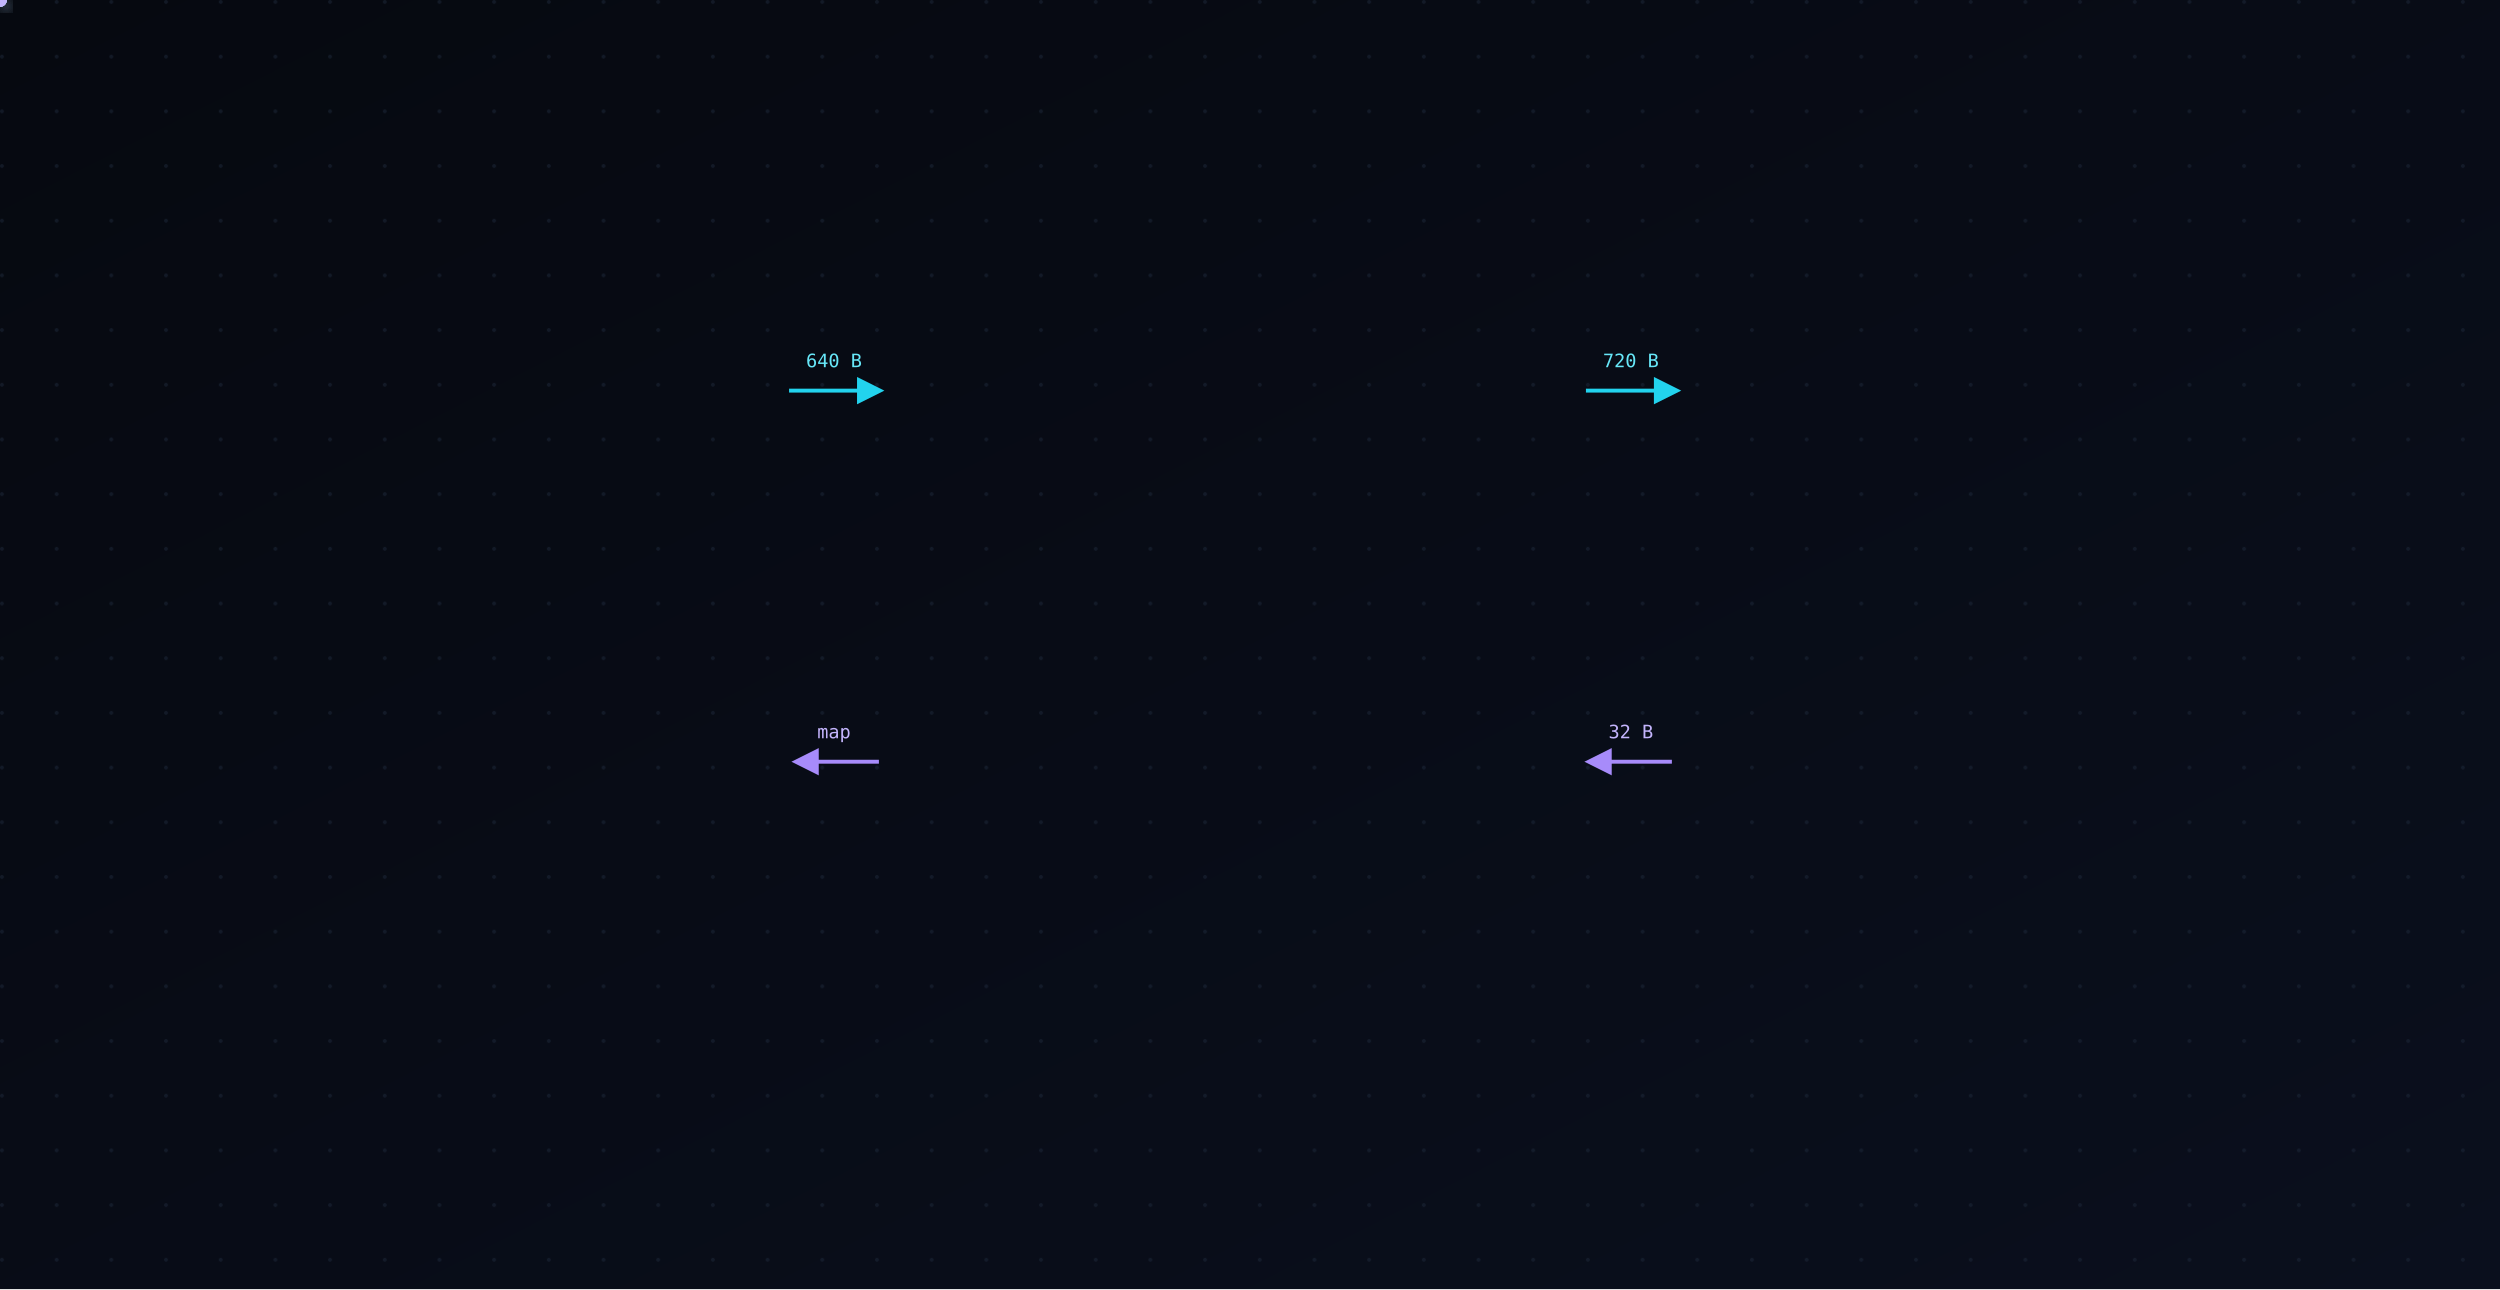
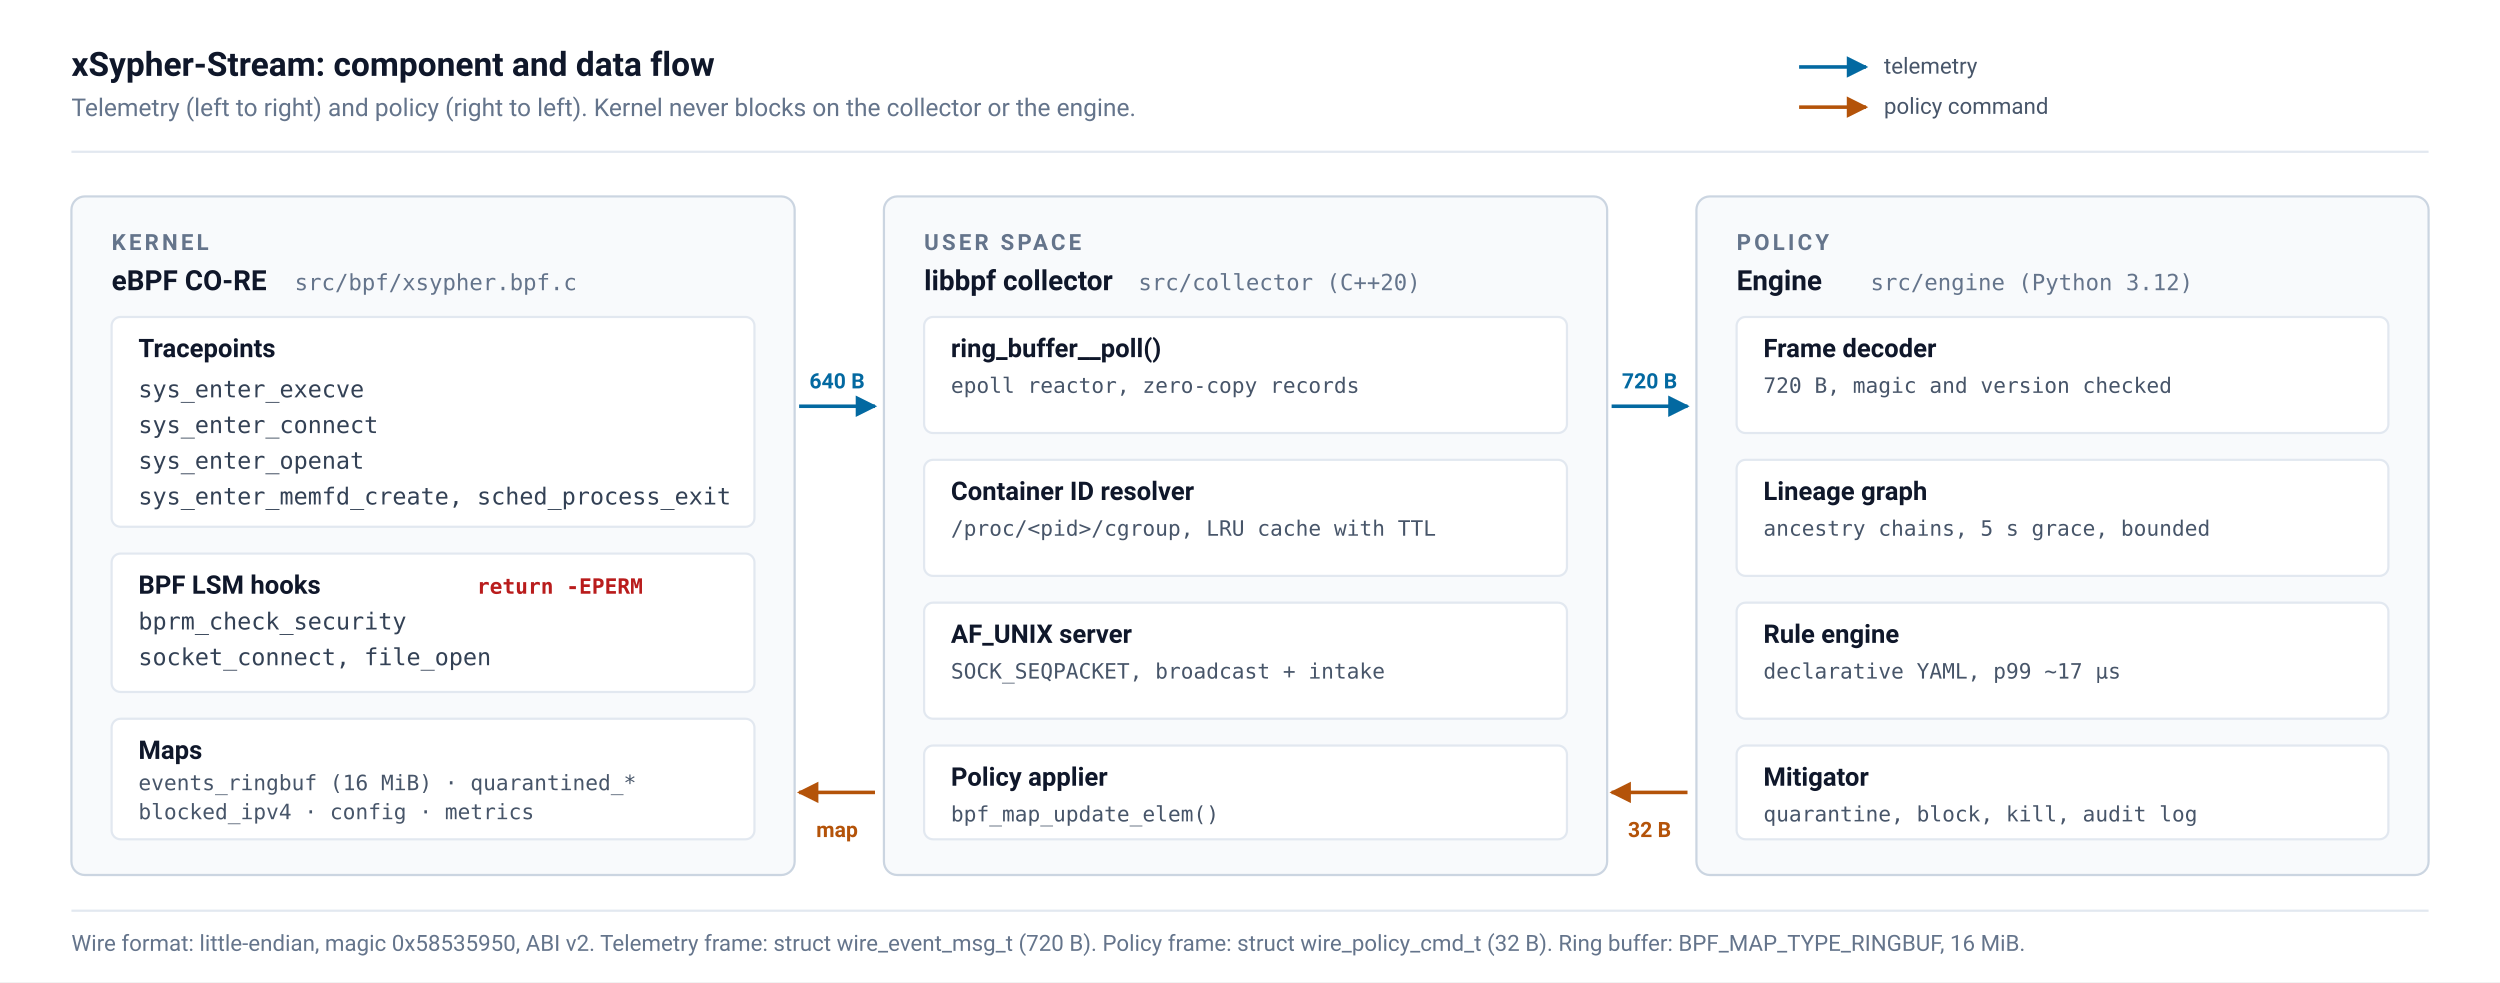
- <svg xmlns="http://www.w3.org/2000/svg" viewBox="0 0 1280 660" width="1280" height="660" role="img" aria-label="xSypher-Stream data flow: eBPF kernel probes to ring buffer, C++20 collector over AF_UNIX SOCK_SEQPACKET to the Python threat engine, and policy commands back into the BPF maps">
+ <svg xmlns="http://www.w3.org/2000/svg" viewBox="0 0 1120 440" width="1120" height="440" role="img" aria-label="xSypher-Stream data flow diagram: eBPF programs in the kernel write 640-byte records to a 16 MiB ring buffer, the C++20 collector forwards 720-byte frames over AF_UNIX SOCK_SEQPACKET to the Python engine, which returns 32-byte policy commands that the collector applies to the BPF maps">
  <defs>
-     <linearGradient id="abg" x1="0" y1="0" x2="1" y2="1">
-       <stop offset="0%" stop-color="#060910" />
-       <stop offset="100%" stop-color="#0a0f1d" />
-     </linearGradient>
-     <pattern id="adots" width="28" height="28" patternUnits="userSpaceOnUse">
-       <circle cx="1" cy="1" r="1" fill="#1e293b" fill-opacity="0.9" />
-     </pattern>
-     <linearGradient id="kline" x1="0" y1="0" x2="1" y2="0">
-       <stop offset="0%" stop-color="#22d3ee" stop-opacity="0" />
-       <stop offset="50%" stop-color="#22d3ee" stop-opacity="1" />
-       <stop offset="100%" stop-color="#22d3ee" stop-opacity="0" />
-     </linearGradient>
-     <linearGradient id="cline" x1="0" y1="0" x2="1" y2="0">
-       <stop offset="0%" stop-color="#a78bfa" stop-opacity="0" />
-       <stop offset="50%" stop-color="#a78bfa" stop-opacity="1" />
-       <stop offset="100%" stop-color="#a78bfa" stop-opacity="0" />
-     </linearGradient>
-     <marker id="arrowCyan" viewBox="0 0 10 10" refX="8" refY="5" markerWidth="7" markerHeight="7" orient="auto-start-reverse">
-       <path d="M0 0 L10 5 L0 10 z" fill="#22d3ee" />
+     <marker id="arw-telemetry" viewBox="0 0 10 10" refX="9" refY="5" markerWidth="6" markerHeight="6" orient="auto-start-reverse">
+       <path d="M0 0 L10 5 L0 10 z" fill="#0369a1" />
    </marker>
-     <marker id="arrowViolet" viewBox="0 0 10 10" refX="8" refY="5" markerWidth="7" markerHeight="7" orient="auto-start-reverse">
-       <path d="M0 0 L10 5 L0 10 z" fill="#a78bfa" />
+     <marker id="arw-policy" viewBox="0 0 10 10" refX="9" refY="5" markerWidth="6" markerHeight="6" orient="auto-start-reverse">
+       <path d="M0 0 L10 5 L0 10 z" fill="#b45309" />
    </marker>
-     <filter id="aglow" x="-40%" y="-40%" width="180%" height="180%">
-       <feGaussianBlur stdDeviation="4" result="b" />
-       <feMerge>
-         <feMergeNode in="b" />
-         <feMergeNode in="SourceGraphic" />
-       </feMerge>
-     </filter>
    <style>
-       .mono { font-family: ui-monospace, SFMono-Regular, "JetBrains Mono", Menlo, Consolas, monospace; }
-       .sans { font-family: Inter, "Segoe UI", Roboto, Helvetica, Arial, sans-serif; }
-       .ptitle { font-size: 12.5px; font-weight: 800; letter-spacing: 3.4px; }
-       .psub { font-size: 11px; fill: #64748b; letter-spacing: .4px; }
-       .btitle { font-size: 12.5px; font-weight: 700; fill: #e2e8f0; }
-       .bitem { font-size: 11px; fill: #94a3b8; }
-       .chip { font-size: 10.5px; fill: #cbd5e1; }
-       .lane { font-size: 11px; fill: #7f8ca3; letter-spacing: .2px; }
-       .num { font-size: 10px; font-weight: 800; fill: #050810; }
-       .fade { opacity: 0; animation: in .8s ease-out forwards; }
-       .d1 { animation-delay: .1s; } .d2 { animation-delay: .3s; }
-       .d3 { animation-delay: .5s; } .d4 { animation-delay: .7s; }
-       #flowA { stroke-dasharray: 5 7; animation: dashA 1.6s linear infinite; }
-       #flowB { stroke-dasharray: 5 7; animation: dashB 1.6s linear infinite; }
-       #halo { animation: halo 3.4s ease-in-out infinite; }
-       .pulseRing { transform-box: fill-box; transform-origin: center; animation: ping 3s ease-out infinite; }
-       .p2 { animation-delay: 1s; } .p3 { animation-delay: 2s; }
-       @keyframes in { from { opacity: 0; transform: translateY(8px); } to { opacity: 1; transform: translateY(0); } }
-       @keyframes dashA { to { stroke-dashoffset: -24; } }
-       @keyframes dashB { to { stroke-dashoffset: 24; } }
-       @keyframes halo { 0%,100% { opacity: .35; } 50% { opacity: .8; } }
-       @keyframes ping { 0% { opacity: .55; transform: scale(.7); } 80%,100% { opacity: 0; transform: scale(1.8); } }
-       @media (prefers-reduced-motion: reduce) { * { animation: none !important; } .fade { opacity: 1; } }
+       text {
+         font-family: -apple-system, BlinkMacSystemFont, "Segoe UI", Roboto, Helvetica, Arial, sans-serif;
+         fill: #0f172a;
+       }
+       .doc-title { font-size: 15px; font-weight: 600; }
+       .doc-sub { font-size: 11px; fill: #64748b; }
+       .panel-label { font-size: 10px; font-weight: 700; letter-spacing: 1.4px; fill: #64748b; }
+       .panel-title { font-size: 12.5px; font-weight: 600; }
+       .panel-file { font-family: ui-monospace, SFMono-Regular, Menlo, Consolas, monospace; font-size: 10px; fill: #64748b; }
+       .box-title { font-size: 11.5px; font-weight: 600; }
+       .mono { font-family: ui-monospace, SFMono-Regular, Menlo, Consolas, monospace; font-size: 10.5px; fill: #334155; }
+       .mono-small { font-family: ui-monospace, SFMono-Regular, Menlo, Consolas, monospace; font-size: 9.5px; fill: #475569; }
+       .label-telemetry { font-size: 9.5px; fill: #0369a1; font-weight: 600; }
+       .label-policy { font-size: 9.5px; fill: #b45309; font-weight: 600; }
+       .deny { font-family: ui-monospace, SFMono-Regular, Menlo, Consolas, monospace; font-size: 9.5px; fill: #b91c1c; font-weight: 600; }
+       .footnote { font-size: 10px; fill: #64748b; }
+       .legend { font-size: 10px; fill: #475569; }
    </style>
  </defs>
-   <rect width="1280" height="660" fill="url(#abg)" />
-   <rect width="1280" height="660" fill="url(#adots)" opacity="0.55" />
-   <g class="sans fade d1">
-     <text x="28" y="40" class="ptitle" fill="#e2e8f0">PROCESSING PIPELINE</text>
-     <text x="28" y="60" class="psub">every arrow is a real, measured hop · ABI v2 · little-endian wire format</text>
-   </g>
-   <g class="mono fade d2">
-     <circle cx="1008" cy="34" r="4" fill="#22d3ee" />
-     <text x="1020" y="38" class="lane">telemetry</text>
-     <circle cx="1108" cy="34" r="4" fill="#a78bfa" />
-     <text x="1120" y="38" class="lane">policy</text>
-   </g>
-   <g class="fade d2">
-     <rect x="28" y="92" width="372" height="396" rx="14" fill="#080d18" stroke="#16233a" stroke-width="1.2" />
-     <rect x="28" y="92" width="372" height="4" rx="2" fill="url(#kline)" opacity="0.8" />
-     <text x="50" y="126" class="sans ptitle" fill="#22d3ee">KERNEL SPACE</text>
-     <text x="50" y="145" class="mono psub">eBPF CO-RE · BPF_PROG · verifier-safe</text>
-     <rect x="50" y="160" width="328" height="122" rx="10" fill="#0b1424" stroke="#1c2b45" />
-     <text x="66" y="182" class="sans btitle">tracepoints</text>
-     <text x="66" y="200" class="mono bitem">sys_enter_execve       → argv[0..3]</text>
-     <text x="66" y="217" class="mono bitem">sys_enter_connect      → AF_INET/6</text>
-     <text x="66" y="234" class="mono bitem">sys_enter_openat       → filtered</text>
-     <text x="66" y="251" class="mono bitem">sys_enter_memfd_create → fileless</text>
-     <text x="66" y="268" class="mono bitem">sched_process_exit     → pid-reuse</text>
-     <rect x="50" y="292" width="328" height="86" rx="10" fill="#141020" stroke="#3b2b56" />
-     <text x="66" y="314" class="sans btitle" fill="#c4b5fd">BPF LSM hooks · inline enforcement</text>
-     <text x="66" y="332" class="mono bitem">bprm_check_security · socket_connect</text>
-     <text x="66" y="349" class="mono bitem">file_open</text>
-     <text x="238" y="349" class="mono" font-size="11" fill="#f87171" font-weight="700">return -EPERM</text>
-     <rect x="50" y="388" width="328" height="76" rx="10" fill="#0b1424" stroke="#1c2b45" />
-     <text x="66" y="408" class="sans btitle">BPF maps</text>
-     <g class="mono chip">
-       <rect x="66" y="418" width="146" height="20" rx="6" fill="#0f1c30" stroke="#22314c" />
-       <text x="76" y="432">events_ringbuf</text>
-       <rect x="220" y="418" width="142" height="20" rx="6" fill="#0f1c30" stroke="#22314c" />
-       <text x="230" y="432">quarantine_*</text>
-       <rect x="66" y="442" width="146" height="20" rx="6" fill="#0f1c30" stroke="#22314c" />
-       <text x="76" y="456">blocked_ipv4</text>
-       <rect x="220" y="442" width="142" height="20" rx="6" fill="#0f1c30" stroke="#22314c" />
-       <text x="230" y="456">config · metrics</text>
-     </g>
-     <circle cx="50" cy="104" r="11" fill="#22d3ee" />
-     <text x="50" y="108" class="sans num" text-anchor="middle">1</text>
-   </g>
-   <g class="fade d3">
-     <rect x="456" y="92" width="352" height="396" rx="14" fill="#080d18" stroke="#16233a" stroke-width="1.2" />
-     <rect x="456" y="92" width="352" height="4" rx="2" fill="url(#cline)" opacity="0.8" />
-     <text x="478" y="126" class="sans ptitle" fill="#a78bfa">USER SPACE</text>
-     <text x="478" y="145" class="mono psub">xsypher-collector · C++20 · libbpf</text>
-     <rect x="478" y="160" width="308" height="60" rx="10" fill="#0b1424" stroke="#1c2b45" />
-     <text x="494" y="182" class="sans btitle">ring_buffer__poll()</text>
-     <text x="494" y="201" class="mono bitem">epoll-driven · 16 MiB · zero copy</text>
-     <rect x="478" y="230" width="308" height="60" rx="10" fill="#0b1424" stroke="#1c2b45" />
-     <text x="494" y="252" class="sans btitle">cgroup_resolver</text>
-     <text x="494" y="271" class="mono bitem">LRU + 5 s TTL → 64-hex container id</text>
-     <rect x="478" y="300" width="308" height="60" rx="10" fill="#0b1424" stroke="#1c2b45" />
-     <text x="494" y="322" class="sans btitle">uds_server</text>
-     <text x="494" y="341" class="mono bitem">AF_UNIX · SOCK_SEQPACKET · seq_no</text>
-     <rect x="478" y="370" width="308" height="60" rx="10" fill="#141020" stroke="#3b2b56" />
-     <text x="494" y="392" class="sans btitle" fill="#c4b5fd">policy applier</text>
-     <text x="494" y="411" class="mono bitem">bpf_map_update_elem() · immediate</text>
-     <circle cx="478" cy="104" r="11" fill="#a78bfa" />
-     <text x="478" y="108" class="sans num" text-anchor="middle">2</text>
-   </g>
-   <g class="fade d4">
-     <rect x="864" y="92" width="388" height="396" rx="14" fill="#080d18" stroke="#16233a" stroke-width="1.2" />
-     <rect x="864" y="92" width="388" height="4" rx="2" fill="#34d399" opacity="0.7" />
-     <text x="886" y="126" class="sans ptitle" fill="#34d399">POLICY PLANE</text>
-     <text x="886" y="145" class="mono psub">engine · Python 3.12 · asyncio</text>
-     <rect x="886" y="160" width="344" height="56" rx="10" fill="#0b1424" stroke="#1c2b45" />
-     <text x="902" y="182" class="sans btitle">decode_wire_frame()</text>
-     <text x="902" y="200" class="mono bitem">strict 720 B · magic + version checks</text>
-     <rect x="886" y="226" width="344" height="56" rx="10" fill="#0b1424" stroke="#1c2b45" />
-     <text x="902" y="248" class="sans btitle">lineage graph</text>
-     <text x="902" y="266" class="mono bitem">bounded · 5 s grace · ancestry</text>
-     <rect x="886" y="292" width="344" height="56" rx="10" fill="#0b1424" stroke="#1c2b45" />
-     <text x="902" y="314" class="sans btitle">rule engine</text>
-     <text x="902" y="332" class="mono bitem">YAML · 6 detections · p99 &lt; 20 µs</text>
-     <rect x="886" y="358" width="344" height="56" rx="10" fill="#141020" stroke="#3b2b56" />
-     <text x="902" y="380" class="sans btitle" fill="#c4b5fd">mitigator</text>
-     <text x="902" y="398" class="mono bitem">quarantine · block · kill · audit</text>
-     <rect x="886" y="424" width="344" height="46" rx="10" fill="#0b1424" stroke="#1c2b45" />
-     <text x="902" y="444" class="sans btitle">/metrics · JSONL</text>
-     <text x="1040" y="444" class="mono bitem">prometheus + SHA-256 chain</text>
-     <circle cx="886" cy="104" r="11" fill="#34d399" />
-     <text x="886" y="108" class="sans num" text-anchor="middle">3</text>
-   </g>
-   <g>
-     <line x1="404" y1="200" x2="450" y2="200" stroke="#22d3ee" stroke-width="2" marker-end="url(#arrowCyan)" />
-     <circle r="3.5" fill="#a5f3fc" filter="url(#aglow)">
-       <animateMotion dur="1.6s" repeatCount="indefinite" path="M404 200 L448 200" />
-       <animate attributeName="opacity" values="0;1;1;0" dur="1.6s" repeatCount="indefinite" />
-     </circle>
-     <text x="427" y="188" class="mono" font-size="9.5" fill="#67e8f9" text-anchor="middle">640 B</text>
-   </g>
-   <g>
-     <line x1="812" y1="200" x2="858" y2="200" stroke="#22d3ee" stroke-width="2" marker-end="url(#arrowCyan)" />
-     <circle r="3.5" fill="#a5f3fc" filter="url(#aglow)">
-       <animateMotion dur="1.6s" begin="0.4s" repeatCount="indefinite" path="M812 200 L856 200" />
-       <animate attributeName="opacity" values="0;1;1;0" dur="1.6s" begin="0.4s" repeatCount="indefinite" />
-     </circle>
-     <text x="835" y="188" class="mono" font-size="9.5" fill="#67e8f9" text-anchor="middle">720 B</text>
-   </g>
-   <g>
-     <line x1="856" y1="390" x2="814" y2="390" stroke="#a78bfa" stroke-width="2" marker-end="url(#arrowViolet)" />
-     <circle r="3.5" fill="#c4b5fd" filter="url(#aglow)">
-       <animateMotion dur="1.5s" begin="0.2s" repeatCount="indefinite" path="M856 390 L816 390" />
-       <animate attributeName="opacity" values="0;1;1;0" dur="1.5s" begin="0.2s" repeatCount="indefinite" />
-     </circle>
-     <text x="835" y="378" class="mono" font-size="9.5" fill="#c4b5fd" text-anchor="middle">32 B</text>
-   </g>
-   <g>
-     <line x1="450" y1="390" x2="408" y2="390" stroke="#a78bfa" stroke-width="2" marker-end="url(#arrowViolet)" />
-     <circle r="3.5" fill="#c4b5fd" filter="url(#aglow)">
-       <animateMotion dur="1.5s" begin="0.6s" repeatCount="indefinite" path="M450 390 L410 390" />
-       <animate attributeName="opacity" values="0;1;1;0" dur="1.5s" begin="0.6s" repeatCount="indefinite" />
-     </circle>
-     <text x="427" y="378" class="mono" font-size="9.5" fill="#c4b5fd" text-anchor="middle">map</text>
-   </g>
-   <g class="fade d4">
-     <rect x="28" y="516" width="1224" height="120" rx="14" fill="#080d18" stroke="#16233a" />
-     <text x="50" y="542" class="sans ptitle" font-size="11" fill="#8b9bb4">WIRE PROTOCOL</text>
-     <text x="50" y="574" class="mono lane" fill="#67e8f9">TELEMETRY</text>
-     <line x1="140" y1="570" x2="1216" y2="570" stroke="#0e2b38" stroke-width="2" />
-     <line id="flowA" x1="140" y1="570" x2="1216" y2="570" stroke="#22d3ee" stroke-width="2" opacity="0.9" />
-     <text x="156" y="562" class="mono bitem" fill="#94a3b8">kernel_event_t 640 B</text>
-     <text x="392" y="562" class="mono bitem" fill="#94a3b8">BPF_MAP_TYPE_RINGBUF 16 MiB</text>
-     <text x="700" y="562" class="mono bitem" fill="#94a3b8">wire_event_msg_t 720 B</text>
-     <text x="960" y="562" class="mono bitem" fill="#94a3b8">SOCK_SEQPACKET · 1 datagram = 1 event</text>
-     <text x="50" y="618" class="mono lane" fill="#c4b5fd">POLICY</text>
-     <line x1="140" y1="614" x2="1216" y2="614" stroke="#221a38" stroke-width="2" />
-     <line id="flowB" x1="140" y1="614" x2="1216" y2="614" stroke="#a78bfa" stroke-width="2" opacity="0.9" />
-     <text x="156" y="606" class="mono bitem" fill="#94a3b8">wire_policy_cmd_t 32 B</text>
-     <text x="392" y="606" class="mono bitem" fill="#94a3b8">bpf_map_update_elem()</text>
-     <text x="640" y="606" class="mono bitem" fill="#94a3b8">quarantined_cgroups_map</text>
-     <text x="900" y="606" class="mono bitem" fill="#94a3b8">LSM returns -EPERM before the syscall completes</text>
-   </g>
+   <rect width="1120" height="440" fill="#ffffff" />
+   <text class="doc-title" x="32" y="34">xSypher-Stream: component and data flow</text>
+   <text class="doc-sub" x="32" y="52">Telemetry (left to right) and policy (right to left). Kernel never blocks on the collector or the engine.</text>
+   <line x1="806" y1="30" x2="836" y2="30" stroke="#0369a1" stroke-width="1.6" marker-end="url(#arw-telemetry)" />
+   <text class="legend" x="844" y="33">telemetry</text>
+   <line x1="806" y1="48" x2="836" y2="48" stroke="#b45309" stroke-width="1.6" marker-end="url(#arw-policy)" />
+   <text class="legend" x="844" y="51">policy command</text>
+   <line x1="32" y1="68" x2="1088" y2="68" stroke="#e2e8f0" stroke-width="1" />
+   <rect x="32" y="88" width="324" height="304" rx="6" fill="#f8fafc" stroke="#cbd5e1" />
+   <text class="panel-label" x="50" y="112">KERNEL</text>
+   <text class="panel-title" x="50" y="130">eBPF CO-RE</text>
+   <text class="panel-file" x="132" y="130">src/bpf/xsypher.bpf.c</text>
+   <rect x="50" y="142" width="288" height="94" rx="4" fill="#ffffff" stroke="#e2e8f0" />
+   <text class="box-title" x="62" y="160">Tracepoints</text>
+   <text class="mono" x="62" y="178">sys_enter_execve</text>
+   <text class="mono" x="62" y="194">sys_enter_connect</text>
+   <text class="mono" x="62" y="210">sys_enter_openat</text>
+   <text class="mono" x="62" y="226">sys_enter_memfd_create, sched_process_exit</text>
+   <rect x="50" y="248" width="288" height="62" rx="4" fill="#ffffff" stroke="#e2e8f0" />
+   <text class="box-title" x="62" y="266">BPF LSM hooks</text>
+   <text class="deny" x="288" y="266" text-anchor="end">return -EPERM</text>
+   <text class="mono" x="62" y="282">bprm_check_security</text>
+   <text class="mono" x="62" y="298">socket_connect, file_open</text>
+   <rect x="50" y="322" width="288" height="54" rx="4" fill="#ffffff" stroke="#e2e8f0" />
+   <text class="box-title" x="62" y="340">Maps</text>
+   <text class="mono-small" x="62" y="354">events_ringbuf (16 MiB) · quarantined_*</text>
+   <text class="mono-small" x="62" y="367">blocked_ipv4 · config · metrics</text>
+   <rect x="396" y="88" width="324" height="304" rx="6" fill="#f8fafc" stroke="#cbd5e1" />
+   <text class="panel-label" x="414" y="112">USER SPACE</text>
+   <text class="panel-title" x="414" y="130">libbpf collector</text>
+   <text class="panel-file" x="510" y="130">src/collector (C++20)</text>
+   <rect x="414" y="142" width="288" height="52" rx="4" fill="#ffffff" stroke="#e2e8f0" />
+   <text class="box-title" x="426" y="160">ring_buffer__poll()</text>
+   <text class="mono-small" x="426" y="176">epoll reactor, zero-copy records</text>
+   <rect x="414" y="206" width="288" height="52" rx="4" fill="#ffffff" stroke="#e2e8f0" />
+   <text class="box-title" x="426" y="224">Container ID resolver</text>
+   <text class="mono-small" x="426" y="240">/proc/&lt;pid&gt;/cgroup, LRU cache with TTL</text>
+   <rect x="414" y="270" width="288" height="52" rx="4" fill="#ffffff" stroke="#e2e8f0" />
+   <text class="box-title" x="426" y="288">AF_UNIX server</text>
+   <text class="mono-small" x="426" y="304">SOCK_SEQPACKET, broadcast + intake</text>
+   <rect x="414" y="334" width="288" height="42" rx="4" fill="#ffffff" stroke="#e2e8f0" />
+   <text class="box-title" x="426" y="352">Policy applier</text>
+   <text class="mono-small" x="426" y="368">bpf_map_update_elem()</text>
+   <rect x="760" y="88" width="328" height="304" rx="6" fill="#f8fafc" stroke="#cbd5e1" />
+   <text class="panel-label" x="778" y="112">POLICY</text>
+   <text class="panel-title" x="778" y="130">Engine</text>
+   <text class="panel-file" x="838" y="130">src/engine (Python 3.12)</text>
+   <rect x="778" y="142" width="292" height="52" rx="4" fill="#ffffff" stroke="#e2e8f0" />
+   <text class="box-title" x="790" y="160">Frame decoder</text>
+   <text class="mono-small" x="790" y="176">720 B, magic and version checked</text>
+   <rect x="778" y="206" width="292" height="52" rx="4" fill="#ffffff" stroke="#e2e8f0" />
+   <text class="box-title" x="790" y="224">Lineage graph</text>
+   <text class="mono-small" x="790" y="240">ancestry chains, 5 s grace, bounded</text>
+   <rect x="778" y="270" width="292" height="52" rx="4" fill="#ffffff" stroke="#e2e8f0" />
+   <text class="box-title" x="790" y="288">Rule engine</text>
+   <text class="mono-small" x="790" y="304">declarative YAML, p99 ~17 µs</text>
+   <rect x="778" y="334" width="292" height="42" rx="4" fill="#ffffff" stroke="#e2e8f0" />
+   <text class="box-title" x="790" y="352">Mitigator</text>
+   <text class="mono-small" x="790" y="368">quarantine, block, kill, audit log</text>
+   <line x1="358" y1="182" x2="392" y2="182" stroke="#0369a1" stroke-width="1.6" marker-end="url(#arw-telemetry)" />
+   <text class="label-telemetry" x="375" y="174" text-anchor="middle">640 B</text>
+   <line x1="722" y1="182" x2="756" y2="182" stroke="#0369a1" stroke-width="1.6" marker-end="url(#arw-telemetry)" />
+   <text class="label-telemetry" x="739" y="174" text-anchor="middle">720 B</text>
+   <line x1="756" y1="355" x2="722" y2="355" stroke="#b45309" stroke-width="1.6" marker-end="url(#arw-policy)" />
+   <text class="label-policy" x="739" y="375" text-anchor="middle">32 B</text>
+   <line x1="392" y1="355" x2="358" y2="355" stroke="#b45309" stroke-width="1.6" marker-end="url(#arw-policy)" />
+   <text class="label-policy" x="375" y="375" text-anchor="middle">map</text>
+   <line x1="32" y1="408" x2="1088" y2="408" stroke="#e2e8f0" stroke-width="1" />
+   <text class="footnote" x="32" y="426">Wire format: little-endian, magic 0x58535950, ABI v2. Telemetry frame: struct wire_event_msg_t (720 B). Policy frame: struct wire_policy_cmd_t (32 B). Ring buffer: BPF_MAP_TYPE_RINGBUF, 16 MiB.</text>
</svg>
